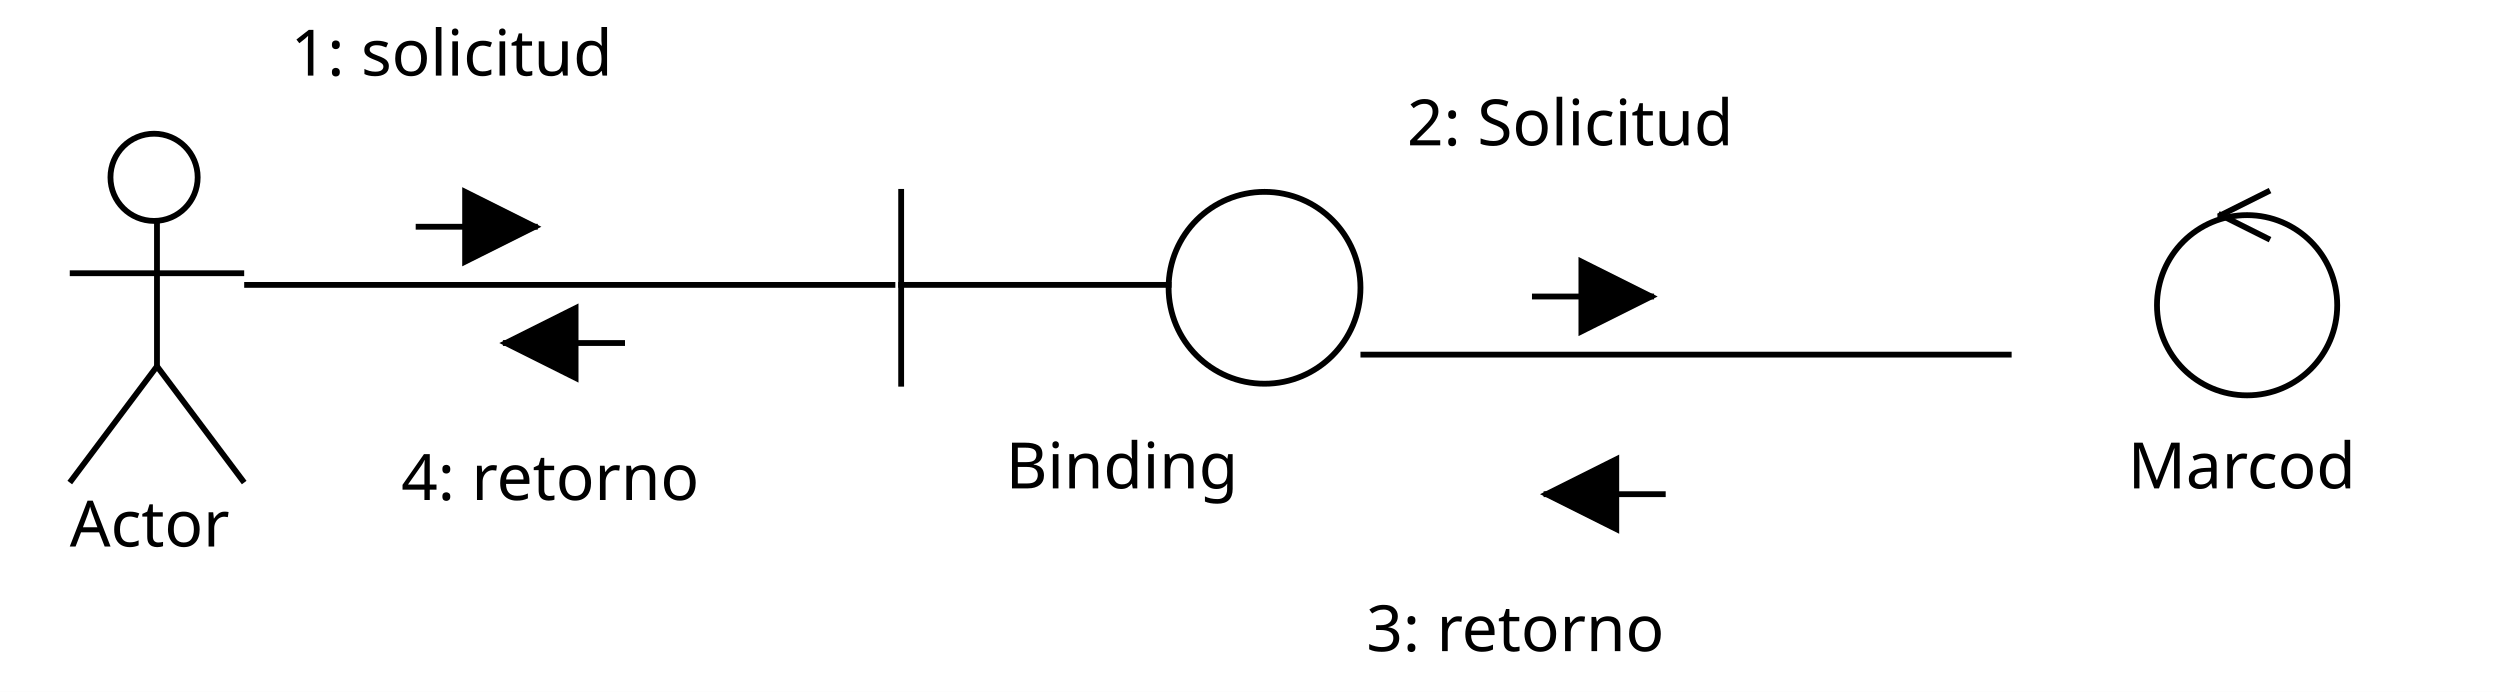
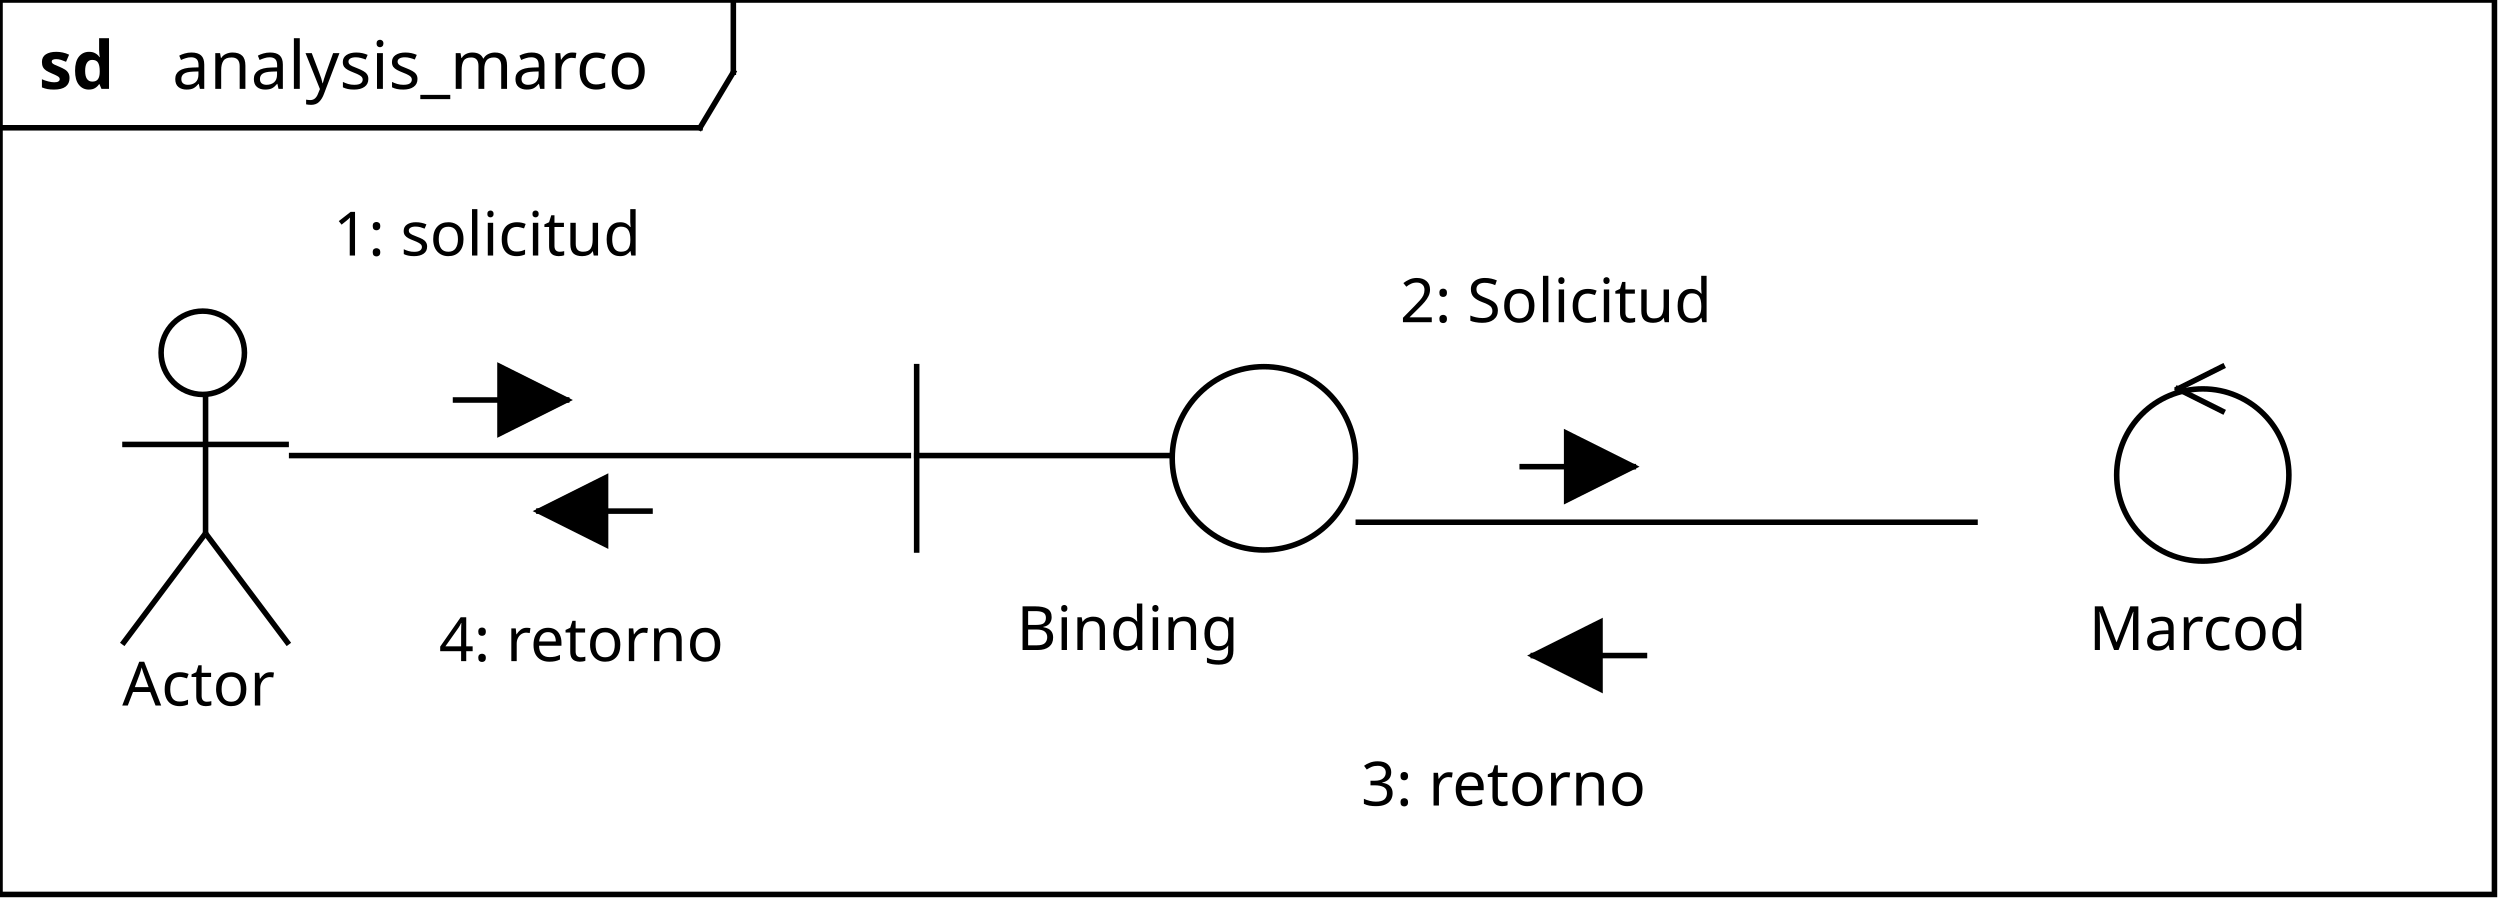
- <svg xmlns="http://www.w3.org/2000/svg" color-interpolation="auto" color-rendering="auto" fill="rgb(0,0,0)" fill-opacity="0" font-family="'Dialog'" font-size="12" font-style="normal" font-weight="normal" height="119" image-rendering="auto" shape-rendering="auto" stroke="rgb(0,0,0)" stroke-dasharray="none" stroke-dashoffset="0" stroke-linecap="square" stroke-linejoin="miter" stroke-miterlimit="10" stroke-opacity="0" stroke-width="1" text-rendering="auto" width="430">
+ <svg xmlns="http://www.w3.org/2000/svg" color-interpolation="auto" color-rendering="auto" fill="rgb(0,0,0)" fill-opacity="0" font-family="'Dialog'" font-size="12" font-style="normal" font-weight="normal" height="162" image-rendering="auto" shape-rendering="auto" stroke="rgb(0,0,0)" stroke-dasharray="none" stroke-dashoffset="0" stroke-linecap="square" stroke-linejoin="miter" stroke-miterlimit="10" stroke-opacity="0" stroke-width="1" text-rendering="auto" width="450">
  <defs id="genericDefs" />
  <g>
    <defs id="defs1">
      <clipPath clipPathUnits="userSpaceOnUse" id="clipPath1">
        <path d="M-7 -7 L90 -7 L90 51 L-7 51 L-7 -7 Z" />
      </clipPath>
      <clipPath clipPathUnits="userSpaceOnUse" id="clipPath2">
        <path d="M-7 -7 L41 -7 L41 71 L-7 71 L-7 -7 Z" />
      </clipPath>
      <clipPath clipPathUnits="userSpaceOnUse" id="clipPath3">
        <path d="M-7 -7 L71 -7 L71 71 L-7 71 L-7 -7 Z" />
      </clipPath>
      <clipPath clipPathUnits="userSpaceOnUse" id="clipPath4">
        <path d="M-27 -27 L51 -27 L51 51 L-27 51 L-27 -27 Z" />
      </clipPath>
      <clipPath clipPathUnits="userSpaceOnUse" id="clipPath5">
        <path d="M-61 -14 L122 -14 L122 28 L-61 28 L-61 -14 Z" />
      </clipPath>
      <clipPath clipPathUnits="userSpaceOnUse" id="clipPath6">
        <path d="M-62 -14 L124 -14 L124 28 L-62 28 L-62 -14 Z" />
      </clipPath>
      <clipPath clipPathUnits="userSpaceOnUse" id="clipPath7">
+         <path d="M-75 -14 L150 -14 L150 28 L-75 28 L-75 -14 Z" />
+       </clipPath>
+       <clipPath clipPathUnits="userSpaceOnUse" id="clipPath8">
        <path d="M-81 -14 L162 -14 L162 28 L-81 28 L-81 -14 Z" />
      </clipPath>
-       <clipPath clipPathUnits="userSpaceOnUse" id="clipPath8">
-         <path d="M-82 -14 L164 -14 L164 28 L-82 28 L-82 -14 Z" />
-       </clipPath>
      <clipPath clipPathUnits="userSpaceOnUse" id="clipPath9">
-         <path d="M-75 -14 L150 -14 L150 28 L-75 28 L-75 -14 Z" />
+         <path d="M-50 -14 L100 -14 L100 28 L-50 28 L-50 -14 Z" />
      </clipPath>
      <clipPath clipPathUnits="userSpaceOnUse" id="clipPath10">
-         <path d="M-50 -14 L100 -14 L100 28 L-50 28 L-50 -14 Z" />
+         <path d="M-82 -14 L164 -14 L164 28 L-82 28 L-82 -14 Z" />
      </clipPath>
      <clipPath clipPathUnits="userSpaceOnUse" id="clipPath11">
        <path d="M0 0 L216 0 L216 104 L0 104 L0 0 Z" />
      </clipPath>
    </defs>
    <g fill="white" fill-opacity="1" stroke="white" stroke-opacity="1" text-rendering="geometricPrecision">
-       <rect height="119" stroke="none" width="430" x="0" y="0" />
+       <rect height="162" stroke="none" width="450" x="0" y="0" />
+       <rect fill="none" height="161" stroke="black" transform="translate(-44,-18)" width="449" x="44" y="18" />
+       <text fill="black" font-weight="bold" stroke="none" transform="translate(-44,-18)" x="51" y="34" xml:space="preserve">sd</text>
+       <text fill="black" stroke="none" transform="translate(-44,-18)" x="75" y="34" xml:space="preserve">analysis_marco</text>
+       <line fill="none" stroke="black" transform="translate(-44,-18)" x1="44" x2="170" y1="41" y2="41" />
+       <line fill="none" stroke="black" transform="translate(-44,-18)" x1="176" x2="176" y1="18" y2="31" />
+       <line fill="none" stroke="black" transform="translate(-44,-18)" x1="176" x2="170" y1="31" y2="41" />
    </g>
-     <g fill="white" fill-opacity="1" font-family="sans-serif" font-size="11" stroke="white" stroke-opacity="1" text-rendering="geometricPrecision" transform="translate(155,33)">
+     <g fill="white" fill-opacity="1" font-family="sans-serif" font-size="11" stroke="white" stroke-opacity="1" text-rendering="geometricPrecision" transform="translate(165,66)">
      <circle clip-path="url(#clipPath1)" cx="62.5" cy="16.5" r="16.5" stroke="none" />
      <line clip-path="url(#clipPath1)" fill="none" stroke="black" x1="0" x2="0" y1="0" y2="33" />
      <line clip-path="url(#clipPath1)" fill="none" stroke="black" x1="0" x2="46" y1="16" y2="16" />
      <circle clip-path="url(#clipPath1)" cx="62.5" cy="16.5" fill="none" r="16.5" stroke="black" />
    </g>
-     <g fill="white" fill-opacity="1" font-family="sans-serif" font-size="11" stroke="white" stroke-opacity="1" text-rendering="geometricPrecision" transform="translate(347,33)">
+     <g fill="white" fill-opacity="1" font-family="sans-serif" font-size="11" stroke="white" stroke-opacity="1" text-rendering="geometricPrecision" transform="translate(357,66)">
      <circle clip-path="url(#clipPath1)" cx="39.5" cy="19.5" r="15.5" stroke="none" />
      <circle clip-path="url(#clipPath1)" cx="39.5" cy="19.5" fill="none" r="15.5" stroke="black" />
      <line clip-path="url(#clipPath1)" fill="none" stroke="black" x1="35" x2="43" y1="4" y2="0" />
      <line clip-path="url(#clipPath1)" fill="none" stroke="black" x1="35" x2="43" y1="4" y2="8" />
    </g>
-     <g fill="white" fill-opacity="1" font-family="sans-serif" font-size="11" stroke="white" stroke-opacity="1" text-rendering="geometricPrecision" transform="translate(12,23)">
+     <g fill="white" fill-opacity="1" font-family="sans-serif" font-size="11" stroke="white" stroke-opacity="1" text-rendering="geometricPrecision" transform="translate(22,56)">
      <circle clip-path="url(#clipPath2)" cx="14.5" cy="7.5" r="7.5" stroke="none" />
    </g>
-     <g fill="black" fill-opacity="1" font-family="sans-serif" font-size="11" stroke="black" stroke-linecap="butt" stroke-linejoin="round" stroke-miterlimit="0" stroke-opacity="1" text-rendering="geometricPrecision" transform="translate(12,23)">
+     <g fill="black" fill-opacity="1" font-family="sans-serif" font-size="11" stroke="black" stroke-linecap="butt" stroke-linejoin="round" stroke-miterlimit="0" stroke-opacity="1" text-rendering="geometricPrecision" transform="translate(22,56)">
      <circle clip-path="url(#clipPath2)" cx="14.5" cy="7.5" fill="none" r="7.5" />
      <line clip-path="url(#clipPath2)" fill="none" x1="15" x2="15" y1="15" y2="40" />
      <line clip-path="url(#clipPath2)" fill="none" x1="0" x2="30" y1="24" y2="24" />
      <line clip-path="url(#clipPath2)" fill="none" x1="15" x2="0" y1="40" y2="60" />
      <line clip-path="url(#clipPath2)" fill="none" x1="15" x2="30" y1="40" y2="60" />
    </g>
-     <g fill="black" fill-opacity="1" font-family="sans-serif" font-size="11" stroke="black" stroke-opacity="1" text-rendering="geometricPrecision" transform="translate(266,75)">
+     <g fill="black" fill-opacity="1" font-family="sans-serif" font-size="11" stroke="black" stroke-opacity="1" text-rendering="geometricPrecision" transform="translate(276,108)">
      <line clip-path="url(#clipPath4)" fill="none" x1="0" x2="20" y1="10" y2="10" />
      <polygon clip-path="url(#clipPath4)" points=" 0 10 12 16 12 4" stroke="none" />
      <polygon clip-path="url(#clipPath4)" fill="none" points=" 0 10 12 16 12 4" />
    </g>
-     <g fill="black" fill-opacity="1" font-family="sans-serif" font-size="11" stroke="black" stroke-opacity="1" text-rendering="geometricPrecision" transform="translate(87,49)">
+     <g fill="black" fill-opacity="1" font-family="sans-serif" font-size="11" stroke="black" stroke-opacity="1" text-rendering="geometricPrecision" transform="translate(97,82)">
      <line clip-path="url(#clipPath4)" fill="none" x1="0" x2="20" y1="10" y2="10" />
      <polygon clip-path="url(#clipPath4)" points=" 0 10 12 16 12 4" stroke="none" />
      <polygon clip-path="url(#clipPath4)" fill="none" points=" 0 10 12 16 12 4" />
    </g>
-     <g fill="black" fill-opacity="1" font-family="sans-serif" font-size="11" stroke="black" stroke-opacity="1" text-rendering="geometricPrecision" transform="translate(72,29)">
+     <g fill="black" fill-opacity="1" font-family="sans-serif" font-size="11" stroke="black" stroke-opacity="1" text-rendering="geometricPrecision" transform="translate(82,62)">
      <line clip-path="url(#clipPath4)" fill="none" x1="20" x2="0" y1="10" y2="10" />
      <polygon clip-path="url(#clipPath4)" points=" 20 10 8 4 8 16" stroke="none" />
      <polygon clip-path="url(#clipPath4)" fill="none" points=" 20 10 8 4 8 16" />
    </g>
-     <g fill="black" fill-opacity="1" font-family="sans-serif" font-size="11" stroke="black" stroke-opacity="1" text-rendering="geometricPrecision" transform="translate(264,41)">
+     <g fill="black" fill-opacity="1" font-family="sans-serif" font-size="11" stroke="black" stroke-opacity="1" text-rendering="geometricPrecision" transform="translate(274,74)">
      <line clip-path="url(#clipPath4)" fill="none" x1="20" x2="0" y1="10" y2="10" />
      <polygon clip-path="url(#clipPath4)" points=" 20 10 8 4 8 16" stroke="none" />
      <polygon clip-path="url(#clipPath4)" fill="none" points=" 20 10 8 4 8 16" />
    </g>
-     <g fill="black" fill-opacity="1" font-family="sans-serif" font-size="11" stroke="black" stroke-opacity="1" text-rendering="geometricPrecision" transform="translate(356,73)">
+     <g fill="black" fill-opacity="1" font-family="sans-serif" font-size="11" stroke="black" stroke-opacity="1" text-rendering="geometricPrecision" transform="translate(366,106)">
      <text clip-path="url(#clipPath5)" stroke="none" x="10" y="11" xml:space="preserve">Marcod</text>
    </g>
-     <g fill="black" fill-opacity="1" font-family="sans-serif" font-size="11" stroke="black" stroke-opacity="1" text-rendering="geometricPrecision" transform="translate(163,73)">
+     <g fill="black" fill-opacity="1" font-family="sans-serif" font-size="11" stroke="black" stroke-opacity="1" text-rendering="geometricPrecision" transform="translate(173,106)">
      <text clip-path="url(#clipPath6)" stroke="none" x="10" y="11" xml:space="preserve">Binding</text>
    </g>
-     <g fill="black" fill-opacity="1" font-family="sans-serif" font-size="11" stroke="black" stroke-opacity="1" text-rendering="geometricPrecision" transform="translate(41,2)">
-       <text clip-path="url(#clipPath7)" stroke="none" x="9" y="11" xml:space="preserve">1: solicitud</text>
+     <g fill="black" fill-opacity="1" font-family="sans-serif" font-size="11" stroke="black" stroke-opacity="1" text-rendering="geometricPrecision" transform="translate(236,134)">
+       <text clip-path="url(#clipPath7)" stroke="none" x="9" y="11" xml:space="preserve">3: retorno</text>
    </g>
-     <g fill="black" fill-opacity="1" font-family="sans-serif" font-size="11" stroke="black" stroke-opacity="1" text-rendering="geometricPrecision" transform="translate(233,14)">
-       <text clip-path="url(#clipPath8)" stroke="none" x="9" y="11" xml:space="preserve">2: Solicitud</text>
+     <g fill="black" fill-opacity="1" font-family="sans-serif" font-size="11" stroke="black" stroke-opacity="1" text-rendering="geometricPrecision" transform="translate(70,108)">
+       <text clip-path="url(#clipPath7)" stroke="none" x="9" y="11" xml:space="preserve">4: retorno</text>
    </g>
-     <g fill="black" fill-opacity="1" font-family="sans-serif" font-size="11" stroke="black" stroke-opacity="1" text-rendering="geometricPrecision" transform="translate(226,101)">
-       <text clip-path="url(#clipPath9)" stroke="none" x="9" y="11" xml:space="preserve">3: retorno</text>
+     <g fill="black" fill-opacity="1" font-family="sans-serif" font-size="11" stroke="black" stroke-opacity="1" text-rendering="geometricPrecision" transform="translate(51,35)">
+       <text clip-path="url(#clipPath8)" stroke="none" x="9" y="11" xml:space="preserve">1: solicitud</text>
    </g>
-     <g fill="black" fill-opacity="1" font-family="sans-serif" font-size="11" stroke="black" stroke-opacity="1" text-rendering="geometricPrecision" transform="translate(60,75)">
-       <text clip-path="url(#clipPath9)" stroke="none" x="9" y="11" xml:space="preserve">4: retorno</text>
+     <g fill="black" fill-opacity="1" font-family="sans-serif" font-size="11" stroke="black" stroke-opacity="1" text-rendering="geometricPrecision" transform="translate(12,116)">
+       <text clip-path="url(#clipPath9)" stroke="none" x="10" y="11" xml:space="preserve">Actor</text>
    </g>
-     <g fill="black" fill-opacity="1" font-family="sans-serif" font-size="11" stroke="black" stroke-opacity="1" text-rendering="geometricPrecision" transform="translate(2,83)">
-       <text clip-path="url(#clipPath10)" stroke="none" x="10" y="11" xml:space="preserve">Actor</text>
+     <g fill="black" fill-opacity="1" font-family="sans-serif" font-size="11" stroke="black" stroke-opacity="1" text-rendering="geometricPrecision" transform="translate(243,47)">
+       <text clip-path="url(#clipPath10)" stroke="none" x="9" y="11" xml:space="preserve">2: Solicitud</text>
    </g>
-     <g fill="black" fill-opacity="1" font-family="sans-serif" font-size="11" stroke="black" stroke-linecap="butt" stroke-linejoin="round" stroke-opacity="1" text-rendering="geometricPrecision" transform="translate(-8,-1)">
+     <g fill="black" fill-opacity="1" font-family="sans-serif" font-size="11" stroke="black" stroke-linecap="butt" stroke-linejoin="round" stroke-opacity="1" text-rendering="geometricPrecision" transform="translate(2,32)">
      <line clip-path="url(#clipPath11)" fill="none" x1="50" x2="162" y1="50" y2="50" />
    </g>
-     <g fill="black" fill-opacity="1" font-family="sans-serif" font-size="11" stroke="black" stroke-linecap="butt" stroke-linejoin="round" stroke-opacity="1" text-rendering="geometricPrecision" transform="translate(184,11)">
+     <g fill="black" fill-opacity="1" font-family="sans-serif" font-size="11" stroke="black" stroke-linecap="butt" stroke-linejoin="round" stroke-opacity="1" text-rendering="geometricPrecision" transform="translate(194,44)">
      <line clip-path="url(#clipPath11)" fill="none" x1="50" x2="162" y1="50" y2="50" />
    </g>
    <g fill="rgb(120,120,120)" fill-opacity="1" font-size="8" stroke="rgb(120,120,120)" stroke-opacity="1" text-rendering="geometricPrecision" />
  </g>
</svg>
